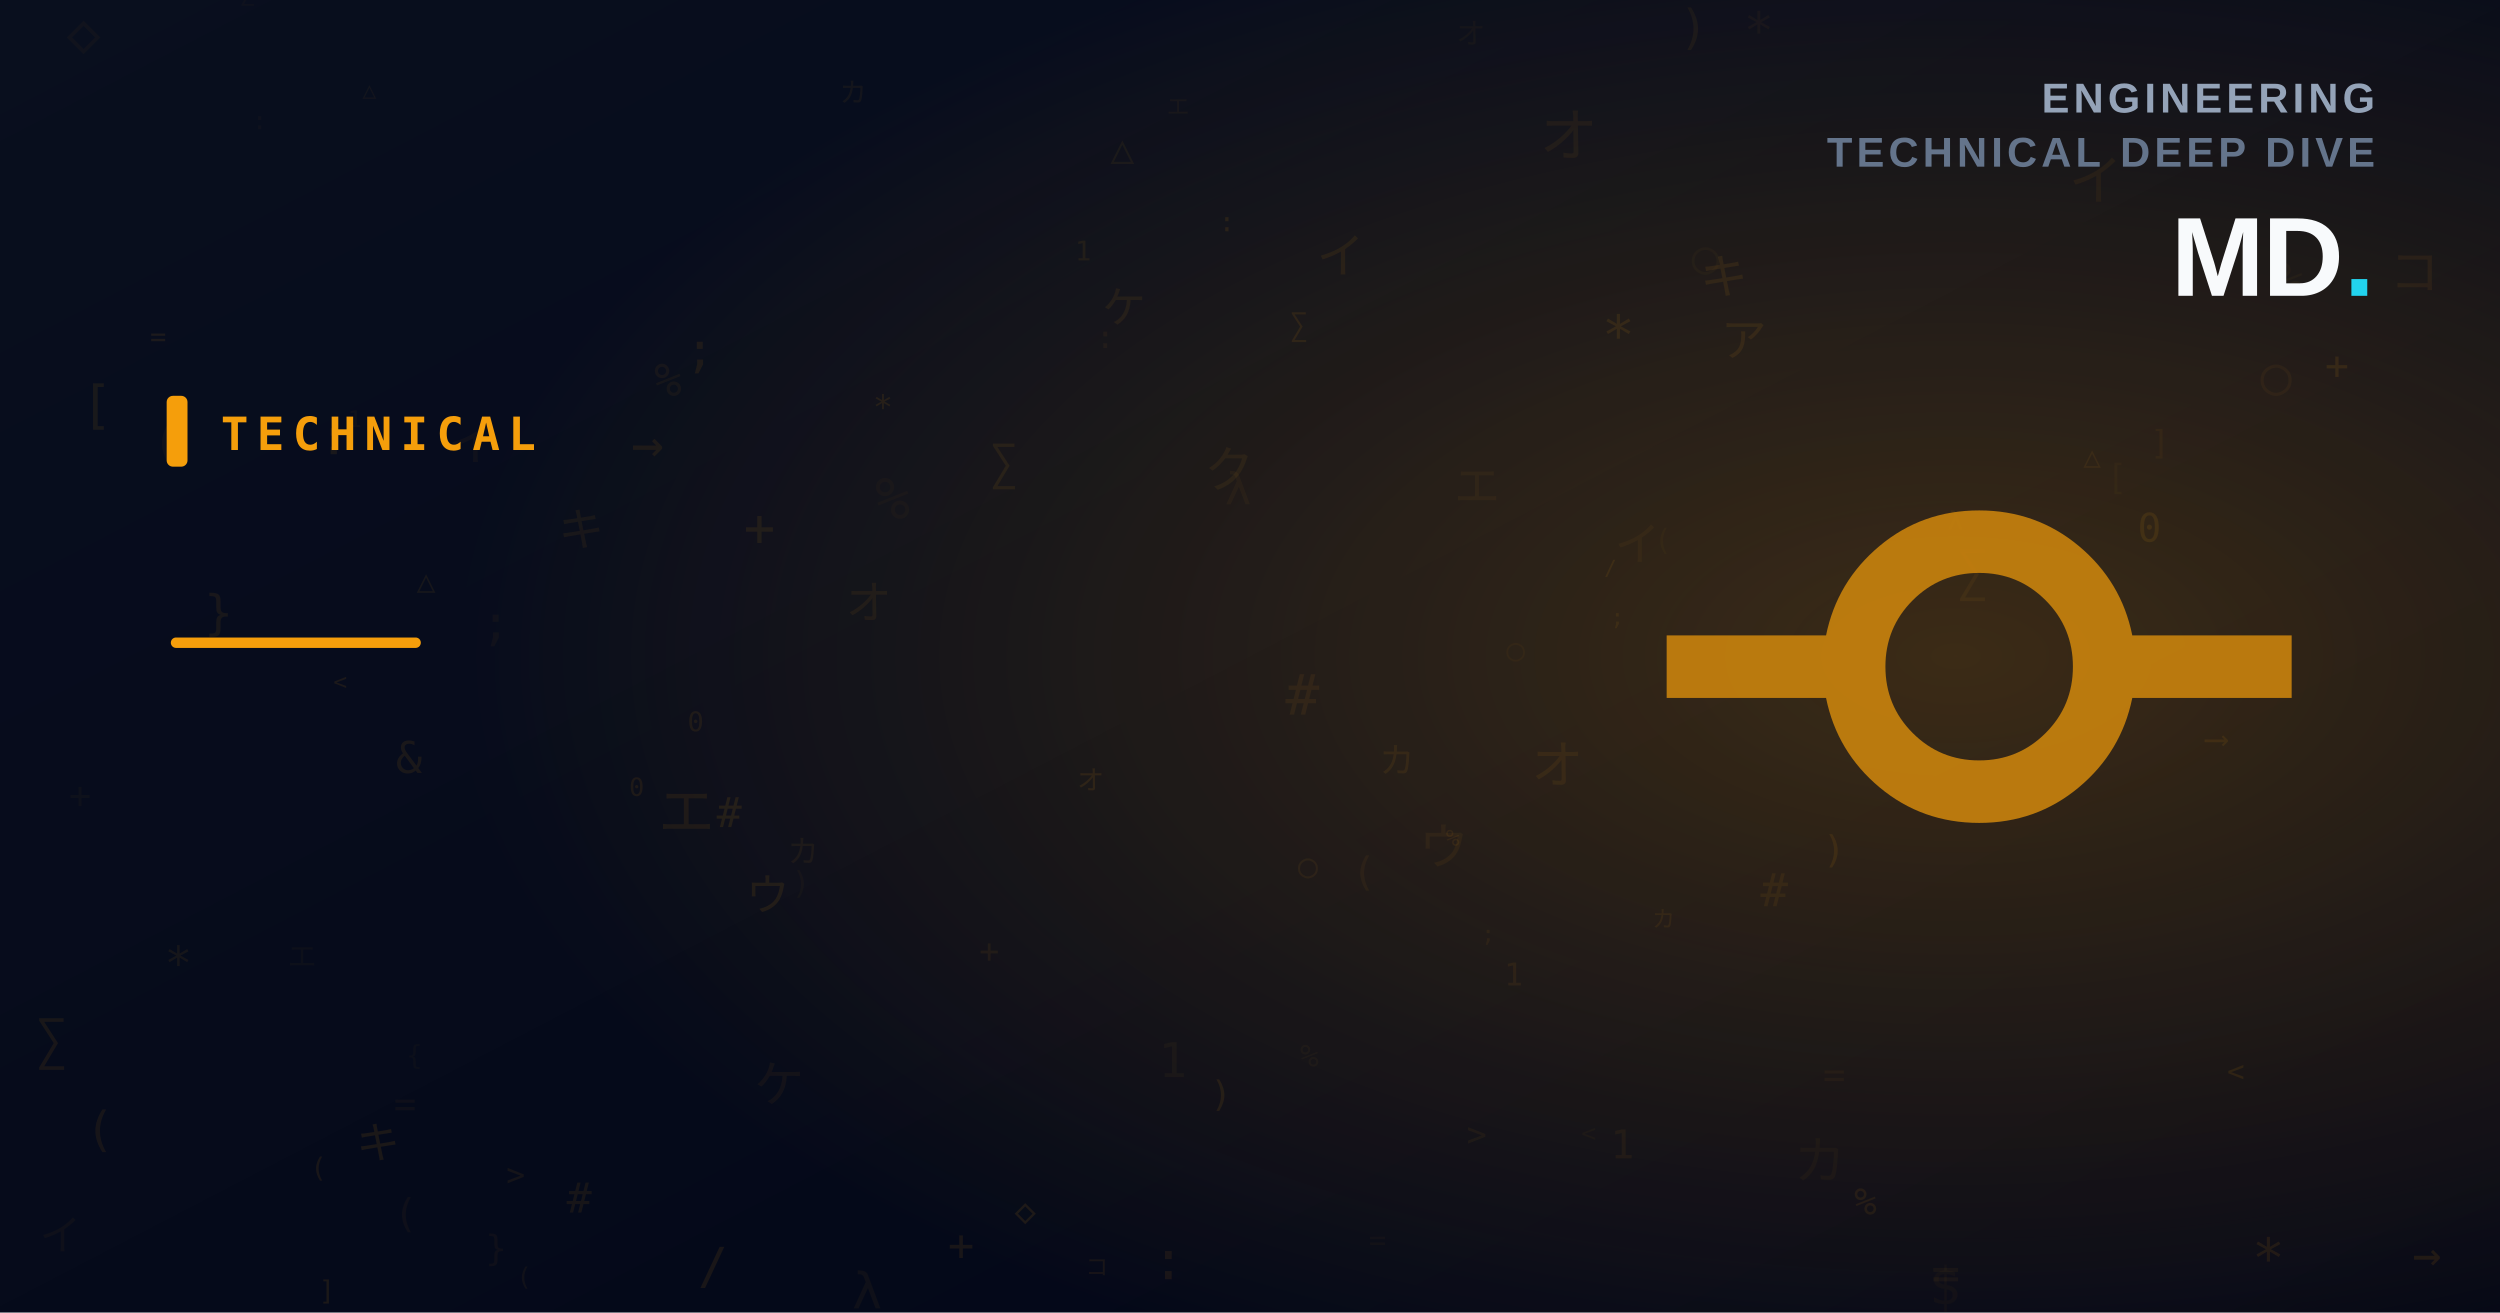
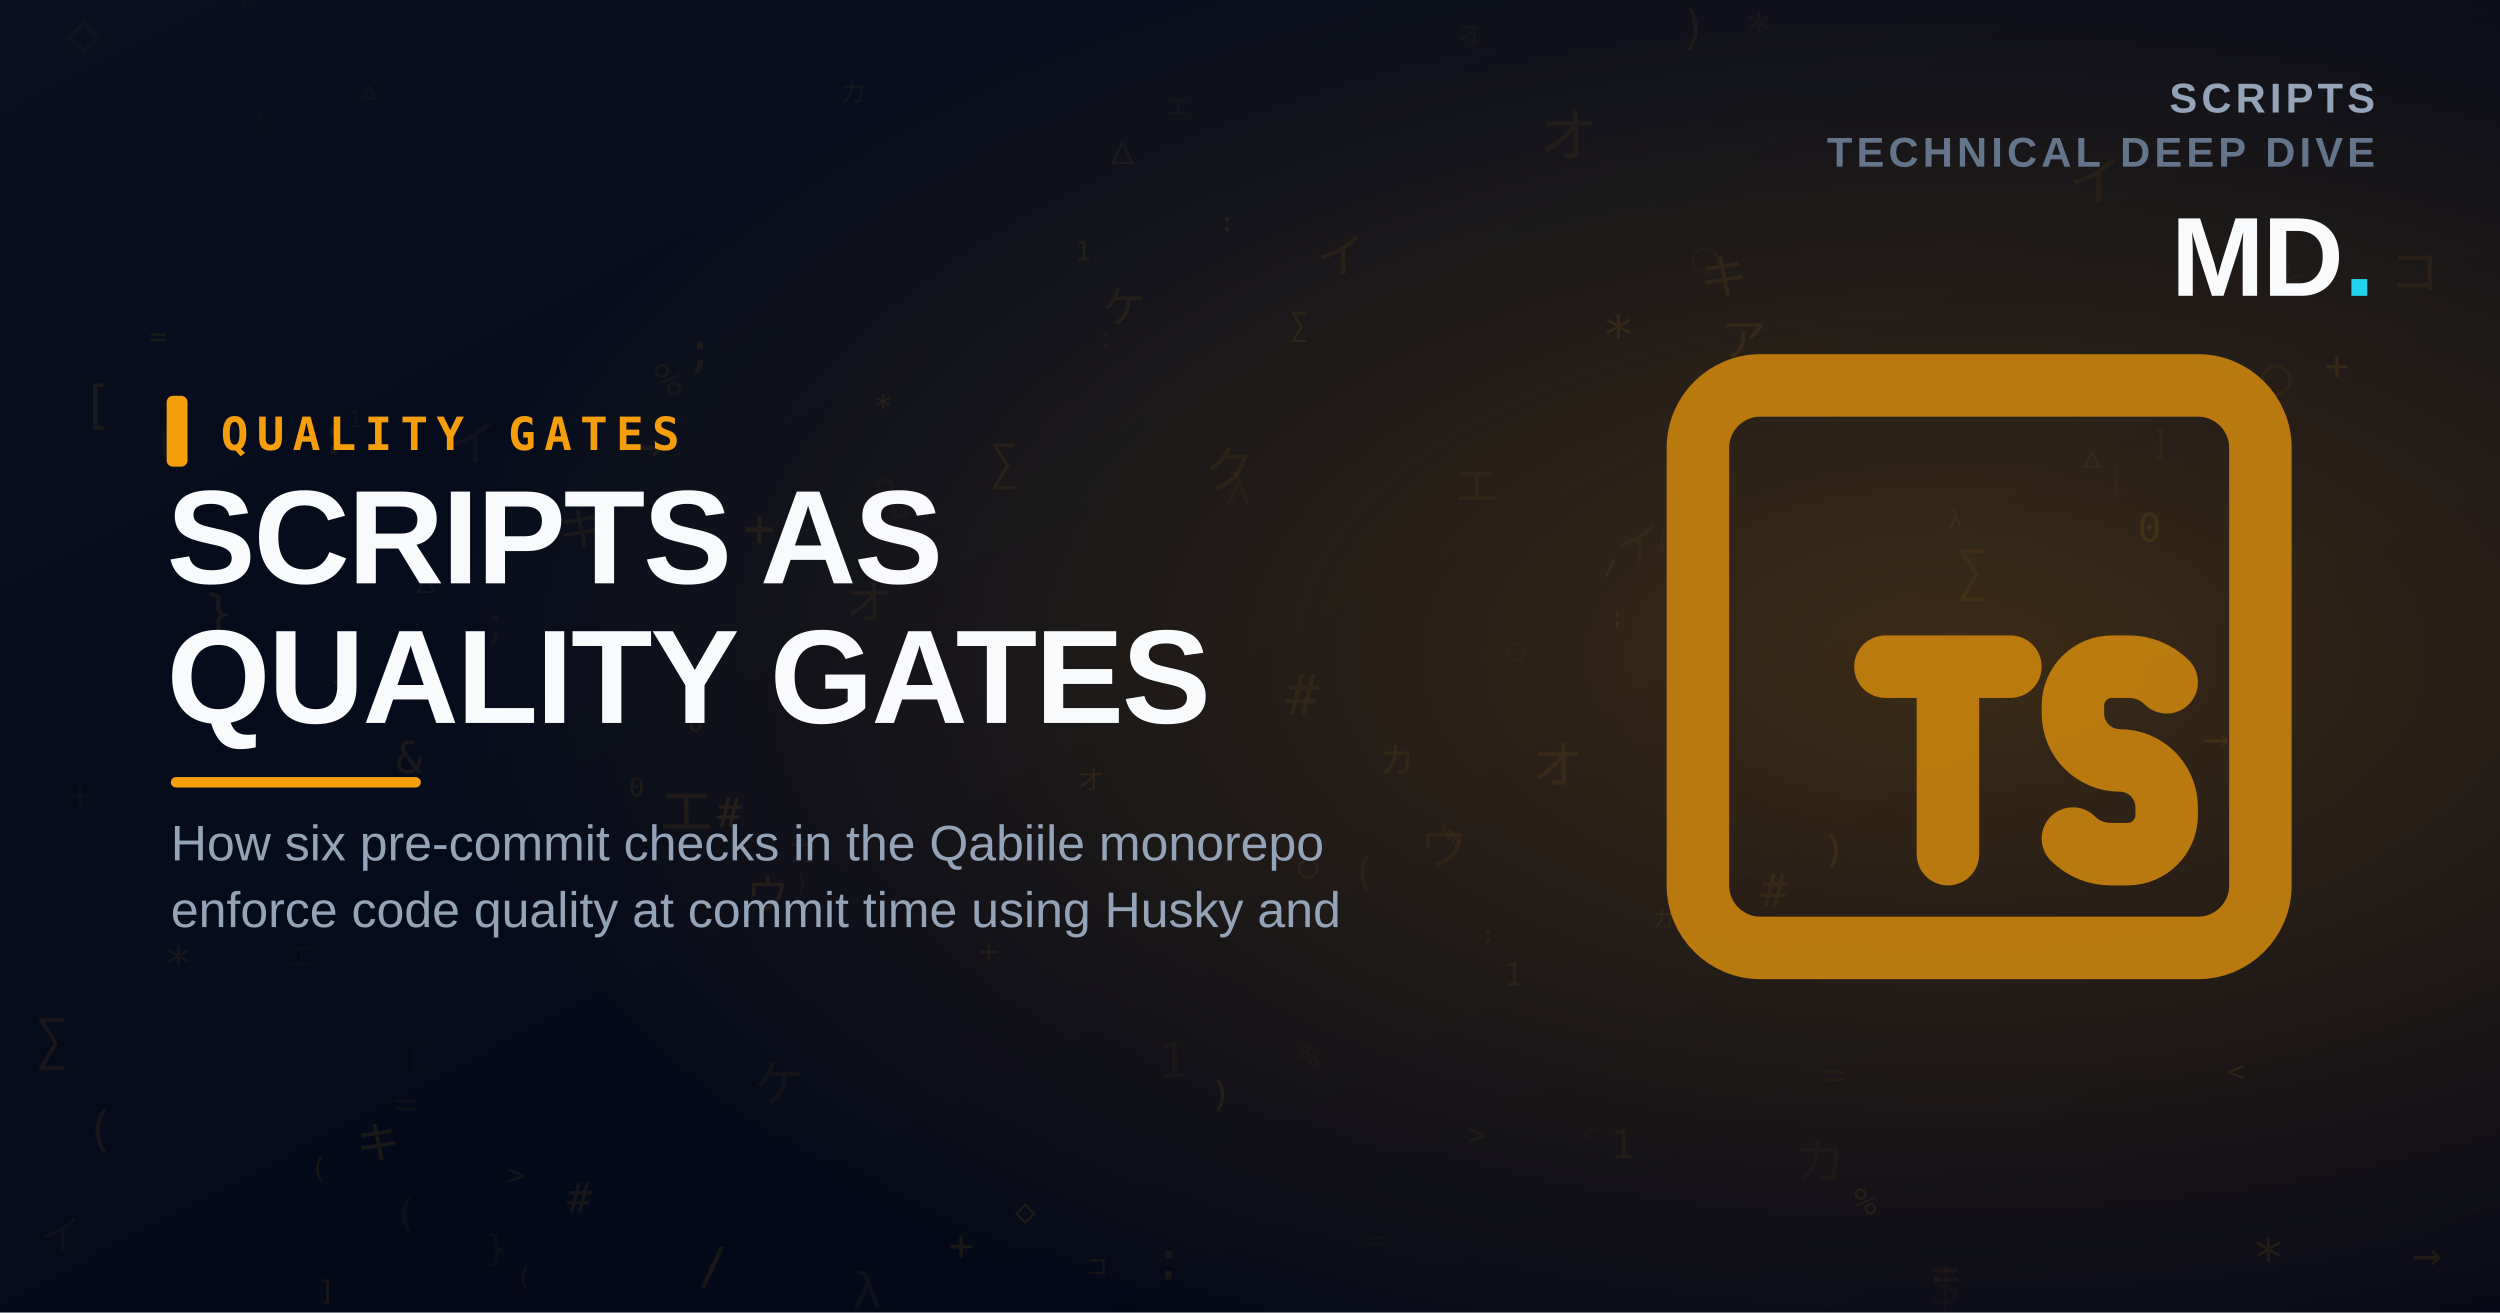
- <svg xmlns="http://www.w3.org/2000/svg" viewBox="0 0 1200 630" width="1200" height="630" role="img" aria-label="">
+ <svg xmlns="http://www.w3.org/2000/svg" viewBox="0 0 1200 630" width="1200" height="630" role="img" aria-label="SCRIPTS AS QUALITY GATES">
  <defs>
    <linearGradient id="bg" x1="0" y1="0" x2="1" y2="1">
      <stop offset="0" stop-color="#0b1120" />
      <stop offset="1" stop-color="#020617" />
    </linearGradient>
    <radialGradient id="glow" cx="0.78" cy="0.5" r="0.6">
      <stop offset="0" stop-color="#f59e0b" stop-opacity="0.28" />
      <stop offset="1" stop-color="#f59e0b" stop-opacity="0" />
    </radialGradient>
  </defs>
  <rect width="1200" height="630" fill="url(#bg)" />
  <g>
    <text x="39" y="203" font-size="25" fill="#f59e0b" opacity="0.094" font-family="ui-monospace, monospace">[</text>
    <text x="272" y="582" font-size="20" fill="#f59e0b" opacity="0.097" font-family="ui-monospace, monospace">#</text>
    <text x="1116" y="182" font-size="19" fill="#f59e0b" opacity="0.118" font-family="ui-monospace, monospace">+</text>
    <text x="153" y="218" font-size="24" fill="#f59e0b" opacity="0.095" font-family="ui-monospace, monospace">:</text>
    <text x="649" y="425" font-size="19" fill="#f59e0b" opacity="0.063" font-family="ui-monospace, monospace">(</text>
    <text x="529" y="155" font-size="21" fill="#f59e0b" opacity="0.085" font-family="ui-monospace, monospace">ケ</text>
    <text x="189" y="589" font-size="19" fill="#f59e0b" opacity="0.047" font-family="ui-monospace, monospace">(</text>
    <text x="357" y="262" font-size="25" fill="#f59e0b" opacity="0.098" font-family="ui-monospace, monospace">+</text>
    <text x="1011" y="235" font-size="17" fill="#f59e0b" opacity="0.038" font-family="ui-monospace, monospace">[</text>
    <text x="578" y="234" font-size="24" fill="#f59e0b" opacity="0.081" font-family="ui-monospace, monospace">ク</text>
    <text x="268" y="262" font-size="22" fill="#f59e0b" opacity="0.081" font-family="ui-monospace, monospace">キ</text>
    <text x="329" y="176" font-size="23" fill="#f59e0b" opacity="0.101" font-family="ui-monospace, monospace">;</text>
    <text x="1092" y="142" font-size="23" fill="#f59e0b" opacity="0.037" font-family="ui-monospace, monospace">%</text>
    <text x="681" y="415" font-size="24" fill="#f59e0b" opacity="0.067" font-family="ui-monospace, monospace">ウ</text>
    <text x="215" y="221" font-size="24" fill="#f59e0b" opacity="0.045" font-family="ui-monospace, monospace">イ</text>
    <text x="1000" y="224" font-size="14" fill="#f59e0b" opacity="0.086" font-family="ui-monospace, monospace">△</text>
    <text x="41" y="550" font-size="23" fill="#f59e0b" opacity="0.090" font-family="ui-monospace, monospace">(</text>
    <text x="475" y="230" font-size="23" fill="#f59e0b" opacity="0.097" font-family="ui-monospace, monospace">∑</text>
    <text x="79" y="470" font-size="22" fill="#f59e0b" opacity="0.088" font-family="ui-monospace, monospace">*</text>
    <text x="153" y="624" font-size="13" fill="#f59e0b" opacity="0.114" font-family="ui-monospace, monospace">]</text>
    <text x="794" y="264" font-size="14" fill="#f59e0b" opacity="0.036" font-family="ui-monospace, monospace">(</text>
    <text x="487" y="587" font-size="17" fill="#f59e0b" opacity="0.119" font-family="ui-monospace, monospace">◇</text>
    <text x="1158" y="610" font-size="23" fill="#f59e0b" opacity="0.114" font-family="ui-monospace, monospace">→</text>
    <text x="935" y="254" font-size="12" fill="#f59e0b" opacity="0.076" font-family="ui-monospace, monospace">λ</text>
    <text x="993" y="96" font-size="26" fill="#f59e0b" opacity="0.070" font-family="ui-monospace, monospace">イ</text>
    <text x="406" y="297" font-size="22" fill="#f59e0b" opacity="0.082" font-family="ui-monospace, monospace">オ</text>
    <text x="694" y="406" font-size="11" fill="#f59e0b" opacity="0.097" font-family="ui-monospace, monospace">%</text>
    <text x="581" y="531" font-size="17" fill="#f59e0b" opacity="0.107" font-family="ui-monospace, monospace">)</text>
    <text x="73" y="220" font-size="23" fill="#f59e0b" opacity="0.044" font-family="ui-monospace, monospace">(</text>
    <text x="32" y="25" font-size="27" fill="#f59e0b" opacity="0.041" font-family="ui-monospace, monospace">◇</text>
    <text x="553" y="614" font-size="26" fill="#f59e0b" opacity="0.097" font-family="ui-monospace, monospace">:</text>
    <text x="837" y="23" font-size="24" fill="#f59e0b" opacity="0.050" font-family="ui-monospace, monospace">*</text>
    <text x="845" y="435" font-size="22" fill="#f59e0b" opacity="0.084" font-family="ui-monospace, monospace">#</text>
    <text x="521" y="612" font-size="11" fill="#f59e0b" opacity="0.093" font-family="ui-monospace, monospace">コ</text>
    <text x="617" y="343" font-size="27" fill="#f59e0b" opacity="0.083" font-family="ui-monospace, monospace">#</text>
    <text x="735" y="376" font-size="25" fill="#f59e0b" opacity="0.086" font-family="ui-monospace, monospace">オ</text>
    <text x="711" y="452" font-size="11" fill="#f59e0b" opacity="0.072" font-family="ui-monospace, monospace">;</text>
    <text x="344" y="397" font-size="20" fill="#f59e0b" opacity="0.119" font-family="ui-monospace, monospace">#</text>
    <text x="585" y="111" font-size="13" fill="#f59e0b" opacity="0.116" font-family="ui-monospace, monospace">:</text>
    <text x="812" y="131" font-size="22" fill="#f59e0b" opacity="0.033" font-family="ui-monospace, monospace">○</text>
    <text x="773" y="300" font-size="11" fill="#f59e0b" opacity="0.095" font-family="ui-monospace, monospace">;</text>
    <text x="560" y="55" font-size="11" fill="#f59e0b" opacity="0.055" font-family="ui-monospace, monospace">エ</text>
    <text x="200" y="284" font-size="15" fill="#f59e0b" opacity="0.088" font-family="ui-monospace, monospace">△</text>
    <text x="704" y="550" font-size="16" fill="#f59e0b" opacity="0.066" font-family="ui-monospace, monospace">&gt;</text>
    <text x="403" y="49" font-size="13" fill="#f59e0b" opacity="0.074" font-family="ui-monospace, monospace">カ</text>
    <text x="195" y="511" font-size="13" fill="#f59e0b" opacity="0.034" font-family="ui-monospace, monospace">{</text>
    <text x="939" y="283" font-size="26" fill="#f59e0b" opacity="0.069" font-family="ui-monospace, monospace">∑</text>
    <text x="380" y="429" font-size="15" fill="#f59e0b" opacity="0.036" font-family="ui-monospace, monospace">)</text>
    <text x="231" y="307" font-size="23" fill="#f59e0b" opacity="0.045" font-family="ui-monospace, monospace">;</text>
    <text x="1147" y="139" font-size="24" fill="#f59e0b" opacity="0.083" font-family="ui-monospace, monospace">コ</text>
    <text x="330" y="351" font-size="13" fill="#f59e0b" opacity="0.096" font-family="ui-monospace, monospace">0</text>
    <text x="698" y="241" font-size="22" fill="#f59e0b" opacity="0.061" font-family="ui-monospace, monospace">エ</text>
    <text x="303" y="222" font-size="26" fill="#f59e0b" opacity="0.100" font-family="ui-monospace, monospace">→</text>
    <text x="358" y="437" font-size="21" fill="#f59e0b" opacity="0.113" font-family="ui-monospace, monospace">ウ</text>
    <text x="793" y="445" font-size="11" fill="#f59e0b" opacity="0.092" font-family="ui-monospace, monospace">カ</text>
    <text x="149" y="565" font-size="13" fill="#f59e0b" opacity="0.104" font-family="ui-monospace, monospace">(</text>
    <text x="526" y="167" font-size="15" fill="#f59e0b" opacity="0.061" font-family="ui-monospace, monospace">:</text>
    <text x="588" y="242" font-size="21" fill="#f59e0b" opacity="0.052" font-family="ui-monospace, monospace">λ</text>
    <text x="517" y="379" font-size="13" fill="#f59e0b" opacity="0.117" font-family="ui-monospace, monospace">オ</text>
    <text x="189" y="536" font-size="18" fill="#f59e0b" opacity="0.048" font-family="ui-monospace, monospace">=</text>
    <text x="1026" y="260" font-size="19" fill="#f59e0b" opacity="0.118" font-family="ui-monospace, monospace">0</text>
    <text x="699" y="21" font-size="14" fill="#f59e0b" opacity="0.045" font-family="ui-monospace, monospace">オ</text>
    <text x="174" y="47" font-size="11" fill="#f59e0b" opacity="0.062" font-family="ui-monospace, monospace">△</text>
    <text x="243" y="569" font-size="15" fill="#f59e0b" opacity="0.085" font-family="ui-monospace, monospace">&gt;</text>
    <text x="775" y="269" font-size="22" fill="#f59e0b" opacity="0.056" font-family="ui-monospace, monospace">イ</text>
    <text x="533" y="78" font-size="19" fill="#f59e0b" opacity="0.073" font-family="ui-monospace, monospace">△</text>
    <text x="875" y="414" font-size="18" fill="#f59e0b" opacity="0.112" font-family="ui-monospace, monospace">)</text>
    <text x="623" y="421" font-size="16" fill="#f59e0b" opacity="0.075" font-family="ui-monospace, monospace">○</text>
    <text x="890" y="583" font-size="18" fill="#f59e0b" opacity="0.095" font-family="ui-monospace, monospace">%</text>
    <text x="816" y="141" font-size="23" fill="#f59e0b" opacity="0.103" font-family="ui-monospace, monospace">キ</text>
    <text x="17" y="508" font-size="26" fill="#f59e0b" opacity="0.100" font-family="ui-monospace, monospace">∑</text>
    <text x="739" y="75" font-size="28" fill="#f59e0b" opacity="0.073" font-family="ui-monospace, monospace">オ</text>
    <text x="1081" y="613" font-size="26" fill="#f59e0b" opacity="0.111" font-family="ui-monospace, monospace">*</text>
    <text x="115" y="0" font-size="13" fill="#f59e0b" opacity="0.031" font-family="ui-monospace, monospace">∑</text>
    <text x="470" y="462" font-size="16" fill="#f59e0b" opacity="0.083" font-family="ui-monospace, monospace">+</text>
    <text x="378" y="414" font-size="15" fill="#f59e0b" opacity="0.070" font-family="ui-monospace, monospace">カ</text>
    <text x="420" y="249" font-size="28" fill="#f59e0b" opacity="0.030" font-family="ui-monospace, monospace">%</text>
    <text x="1032" y="218" font-size="16" fill="#f59e0b" opacity="0.059" font-family="ui-monospace, monospace">]</text>
    <text x="98" y="302" font-size="23" fill="#f59e0b" opacity="0.090" font-family="ui-monospace, monospace">}</text>
    <text x="632" y="131" font-size="23" fill="#f59e0b" opacity="0.093" font-family="ui-monospace, monospace">イ</text>
    <text x="362" y="529" font-size="24" fill="#f59e0b" opacity="0.061" font-family="ui-monospace, monospace">ケ</text>
    <text x="1059" y="360" font-size="16" fill="#f59e0b" opacity="0.111" font-family="ui-monospace, monospace">⟶</text>
    <text x="773" y="556" font-size="19" fill="#f59e0b" opacity="0.072" font-family="ui-monospace, monospace">1</text>
    <text x="556" y="517" font-size="23" fill="#f59e0b" opacity="0.043" font-family="ui-monospace, monospace">1</text>
    <text x="248" y="617" font-size="12" fill="#f59e0b" opacity="0.066" font-family="ui-monospace, monospace">(</text>
    <text x="1069" y="519" font-size="14" fill="#f59e0b" opacity="0.119" font-family="ui-monospace, monospace">&lt;</text>
    <text x="171" y="556" font-size="21" fill="#f59e0b" opacity="0.115" font-family="ui-monospace, monospace">キ</text>
    <text x="190" y="371" font-size="21" fill="#f59e0b" opacity="0.103" font-family="ui-monospace, monospace">&amp;</text>
    <text x="657" y="600" font-size="14" fill="#f59e0b" opacity="0.036" font-family="ui-monospace, monospace">=</text>
    <text x="875" y="522" font-size="18" fill="#f59e0b" opacity="0.050" font-family="ui-monospace, monospace">=</text>
    <text x="19" y="600" font-size="20" fill="#f59e0b" opacity="0.046" font-family="ui-monospace, monospace">イ</text>
    <text x="335" y="616" font-size="24" fill="#f59e0b" opacity="0.108" font-family="ui-monospace, monospace">/</text>
    <text x="619" y="161" font-size="15" fill="#f59e0b" opacity="0.111" font-family="ui-monospace, monospace">∑</text>
    <text x="160" y="331" font-size="11" fill="#f59e0b" opacity="0.111" font-family="ui-monospace, monospace">&lt;</text>
    <text x="723" y="317" font-size="15" fill="#f59e0b" opacity="0.045" font-family="ui-monospace, monospace">○</text>
    <text x="516" y="125" font-size="13" fill="#f59e0b" opacity="0.089" font-family="ui-monospace, monospace">1</text>
    <text x="455" y="605" font-size="21" fill="#f59e0b" opacity="0.108" font-family="ui-monospace, monospace">+</text>
    <text x="409" y="628" font-size="24" fill="#f59e0b" opacity="0.056" font-family="ui-monospace, monospace">λ</text>
    <text x="233" y="605" font-size="17" fill="#f59e0b" opacity="0.047" font-family="ui-monospace, monospace">}</text>
    <text x="314" y="190" font-size="22" fill="#f59e0b" opacity="0.064" font-family="ui-monospace, monospace">%</text>
    <text x="806" y="21" font-size="23" fill="#f59e0b" opacity="0.067" font-family="ui-monospace, monospace">)</text>
    <text x="316" y="399" font-size="27" fill="#f59e0b" opacity="0.101" font-family="ui-monospace, monospace">エ</text>
    <text x="927" y="619" font-size="23" fill="#f59e0b" opacity="0.059" font-family="ui-monospace, monospace">=</text>
    <text x="121" y="62" font-size="12" fill="#f59e0b" opacity="0.034" font-family="ui-monospace, monospace">:</text>
    <text x="662" y="371" font-size="17" fill="#f59e0b" opacity="0.101" font-family="ui-monospace, monospace">カ</text>
    <text x="826" y="171" font-size="22" fill="#f59e0b" opacity="0.106" font-family="ui-monospace, monospace">ア</text>
    <text x="770" y="276" font-size="10" fill="#f59e0b" opacity="0.109" font-family="ui-monospace, monospace">/</text>
    <text x="33" y="388" font-size="18" fill="#f59e0b" opacity="0.038" font-family="ui-monospace, monospace">+</text>
    <text x="138" y="464" font-size="14" fill="#f59e0b" opacity="0.039" font-family="ui-monospace, monospace">エ</text>
    <text x="419" y="201" font-size="16" fill="#f59e0b" opacity="0.110" font-family="ui-monospace, monospace">*</text>
    <text x="769" y="170" font-size="26" fill="#f59e0b" opacity="0.114" font-family="ui-monospace, monospace">*</text>
    <text x="759" y="548" font-size="12" fill="#f59e0b" opacity="0.036" font-family="ui-monospace, monospace">&lt;</text>
    <text x="167" y="205" font-size="11" fill="#f59e0b" opacity="0.046" font-family="ui-monospace, monospace">1</text>
    <text x="926" y="626" font-size="25" fill="#f59e0b" opacity="0.039" font-family="ui-monospace, monospace">$</text>
    <text x="624" y="512" font-size="15" fill="#f59e0b" opacity="0.045" font-family="ui-monospace, monospace">%</text>
    <text x="72" y="166" font-size="13" fill="#f59e0b" opacity="0.107" font-family="ui-monospace, monospace">=</text>
    <text x="1085" y="189" font-size="25" fill="#f59e0b" opacity="0.060" font-family="ui-monospace, monospace">○</text>
    <text x="722" y="473" font-size="15" fill="#f59e0b" opacity="0.079" font-family="ui-monospace, monospace">1</text>
    <text x="861" y="566" font-size="25" fill="#f59e0b" opacity="0.040" font-family="ui-monospace, monospace">カ</text>
    <text x="302" y="382" font-size="12" fill="#f59e0b" opacity="0.103" font-family="ui-monospace, monospace">0</text>
  </g>
  <rect width="1200" height="630" fill="url(#glow)" />
  <g>
    <g transform="translate(770.0 140.0) scale(15.000)" opacity="0.9">
-       <path fill="#f59e0b" d="M8.813 15.863Q7.45 14.725 7.1 13H2v-2h5.1q.35-1.725 1.713-2.863T12 7t3.188 1.138T16.9 11H22v2h-5.1q-.35 1.725-1.712 2.863T12 17t-3.187-1.137M12 15q1.25 0 2.125-.875T15 12t-.875-2.125T12 9t-2.125.875T9 12t.875 2.125T12 15" />
+       <g fill="none" stroke="#f59e0b" stroke-linecap="round" stroke-linejoin="round" stroke-width="2">
+         <path d="M15 17.5c.32.32.754.5 1.207.5h.543c.69 0 1.25-.56 1.25-1.25v-.25a1.5 1.5 0 0 0-1.5-1.5a1.5 1.5 0 0 1-1.5-1.5v-.25c0-.69.56-1.25 1.25-1.25h.543c.453 0 .887.18 1.207.5M9 12h4m-2 0v6" />
+         <path d="M21 19V5a2 2 0 0 0-2-2H5a2 2 0 0 0-2 2v14a2 2 0 0 0 2 2h14a2 2 0 0 0 2-2" />
+       </g>
    </g>
  </g>
  <rect width="1200" height="630" fill="#020617" opacity="0.18" />
  <g font-family="Arial, Helvetica, sans-serif">
-     <text x="1140" y="54" text-anchor="end" font-size="20" font-weight="700" letter-spacing="2" fill="#94a3b8">ENGINEERING</text>
+     <text x="1140" y="54" text-anchor="end" font-size="20" font-weight="700" letter-spacing="2" fill="#94a3b8">SCRIPTS</text>
    <text x="1140" y="80" text-anchor="end" font-size="20" font-weight="700" letter-spacing="2" fill="#64748b">TECHNICAL DEEP DIVE</text>
    <text x="1140" y="142" text-anchor="end" font-size="54" font-weight="900" letter-spacing="-1" fill="#f8fafc">MD<tspan fill="#22d3ee">.</tspan>
    </text>
  </g>
  <g font-family="ui-monospace, SFMono-Regular, Menlo, monospace">
    <rect x="80" y="190" width="10" height="34" rx="3" fill="#f59e0b" />
-     <text x="106" y="216" font-size="22" font-weight="700" letter-spacing="4" fill="#f59e0b">TECHNICAL</text>
+     <text x="106" y="216" font-size="22" font-weight="700" letter-spacing="4" fill="#f59e0b">QUALITY GATES</text>
  </g>
-   <rect x="82" y="306" width="120" height="5" rx="2.5" fill="#f59e0b" />
+   <text x="80" y="280" font-family="Arial, Helvetica, sans-serif" font-size="64" font-weight="900" letter-spacing="-1" fill="#f8fafc">SCRIPTS AS</text>
+   <text x="80" y="347" font-family="Arial, Helvetica, sans-serif" font-size="64" font-weight="900" letter-spacing="-1" fill="#f8fafc">QUALITY GATES</text>
+   <rect x="82" y="373" width="120" height="5" rx="2.5" fill="#f59e0b" />
+   <text x="82" y="413" font-size="24" fill="#94a3b8" font-family="Arial, Helvetica, sans-serif">How six pre-commit checks in the Qabiile monorepo</text>
+   <text x="82" y="445" font-size="24" fill="#94a3b8" font-family="Arial, Helvetica, sans-serif">enforce code quality at commit time using Husky and</text>
</svg>
